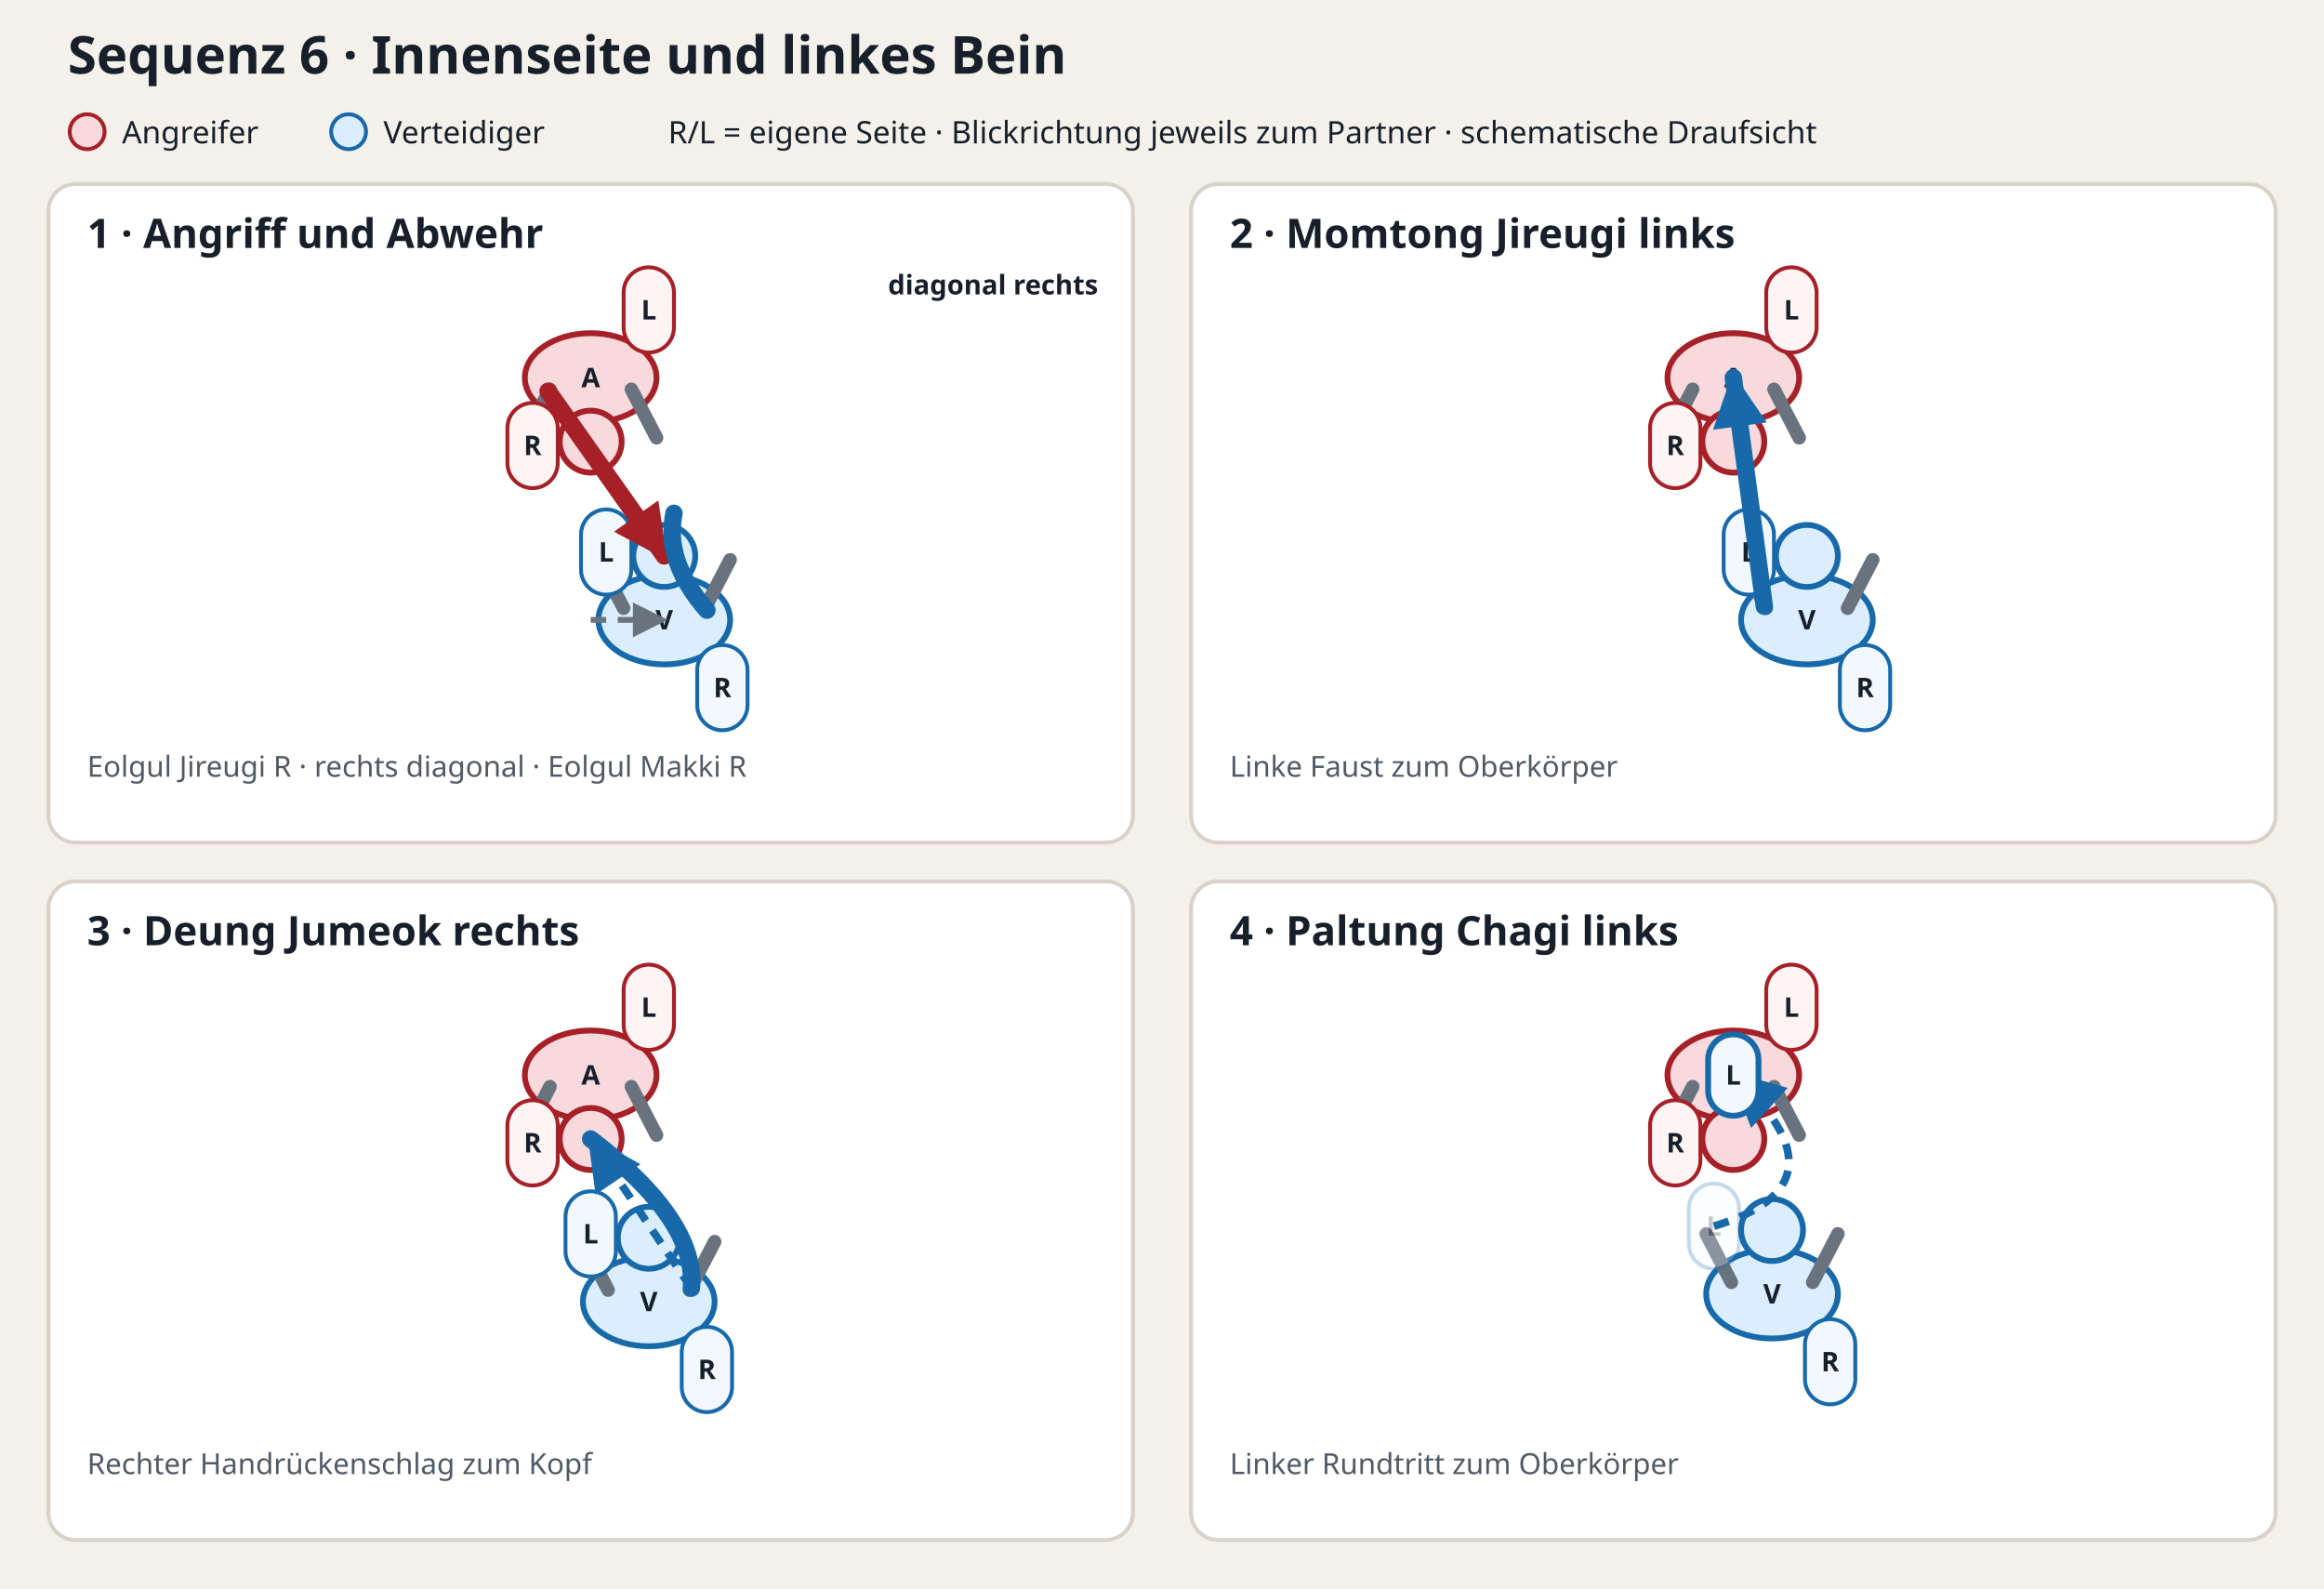
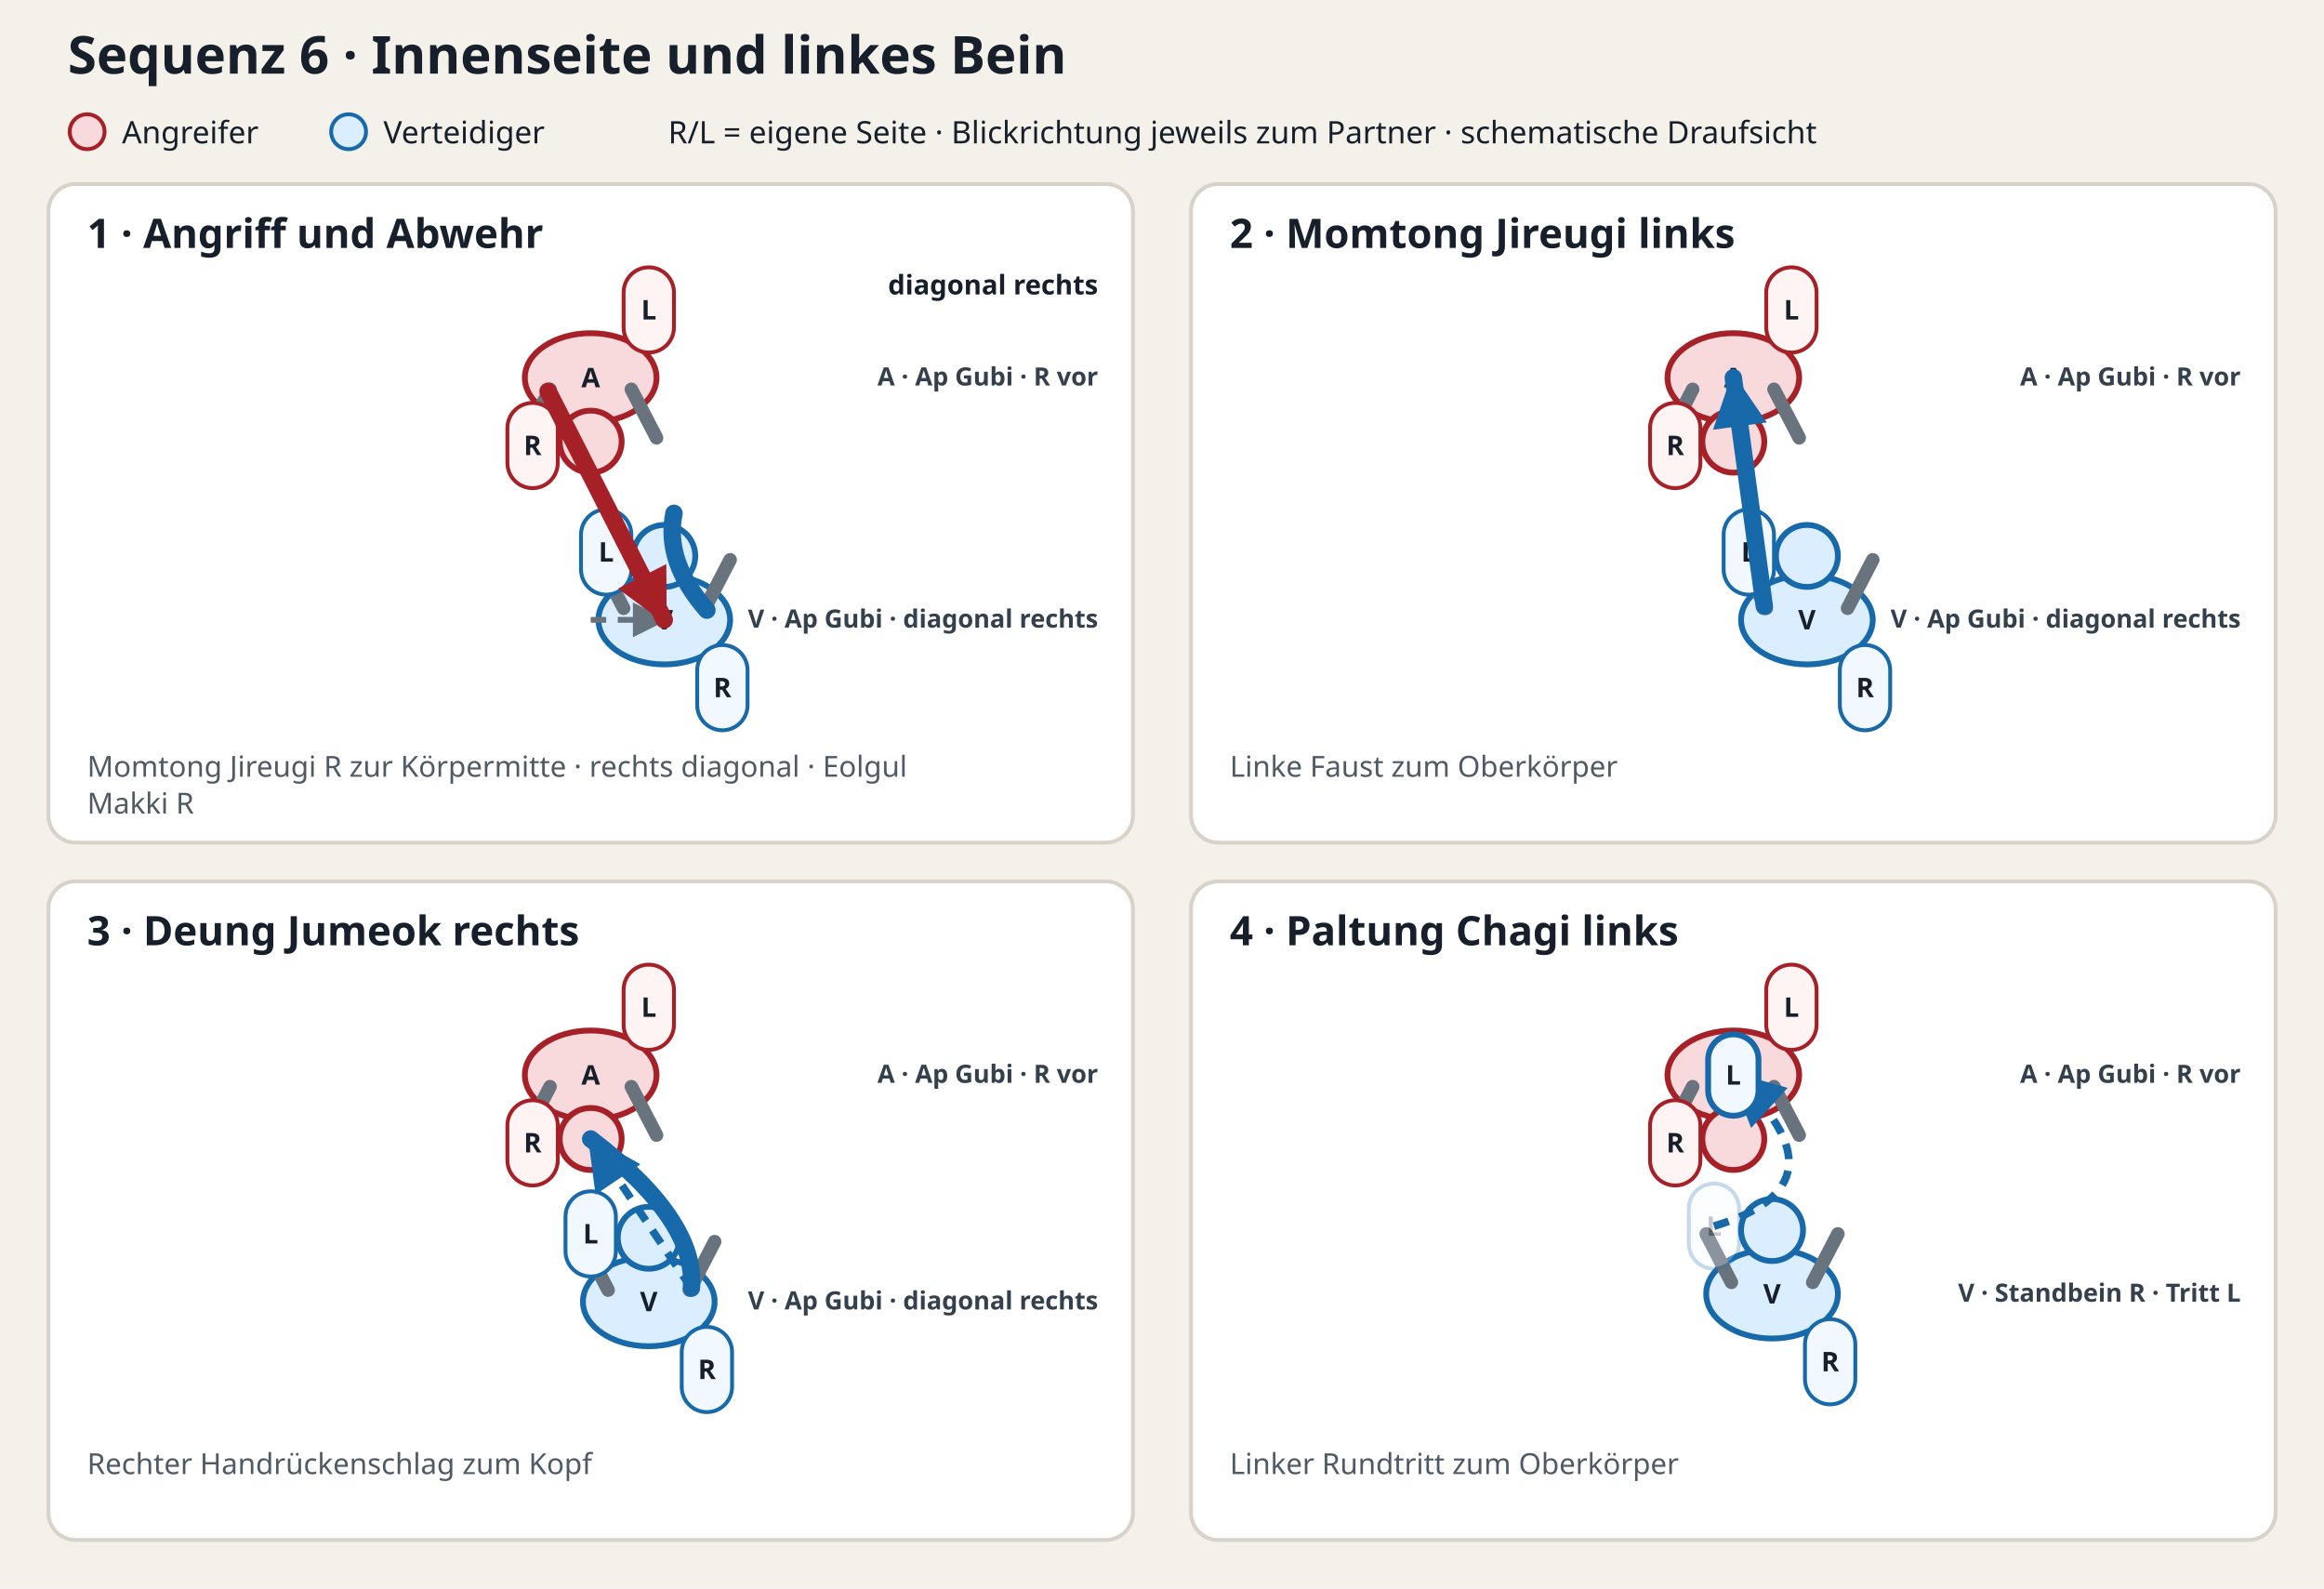
<svg xmlns="http://www.w3.org/2000/svg" viewBox="0 0 1200 820" role="img" aria-labelledby="title desc">
  <defs>
    <marker id="arrow-red" viewBox="0 0 10 10" refX="9" refY="5" markerWidth="7" markerHeight="7" orient="auto">
      <path d="M0 0L10 5L0 10z" fill="#a62028" />
    </marker>
    <marker id="arrow-blue" viewBox="0 0 10 10" refX="9" refY="5" markerWidth="7" markerHeight="7" orient="auto">
      <path d="M0 0L10 5L0 10z" fill="#1769aa" />
    </marker>
    <marker id="arrow-gray" viewBox="0 0 10 10" refX="9" refY="5" markerWidth="6" markerHeight="6" orient="auto">
      <path d="M0 0L10 5L0 10z" fill="#69737d" />
    </marker>
    <style>
-       .panel{fill:#fff;stroke:#d8d2c9;stroke-width:2}.panel-title{fill:#17202a;font:700 21px system-ui,sans-serif}.panel-title.compact{font-size:18px}.caption{fill:#4f5a65;font:15px system-ui,sans-serif}.legend,.move-label{fill:#17202a;font:16px system-ui,sans-serif}.move-label{font-size:14px;font-weight:650}.torso,.head{stroke-width:3}.attacker .torso,.attacker .head{fill:#f8d9dc;stroke:#a62028}.defender .torso,.defender .head{fill:#dbeeff;stroke:#1769aa}.limb{fill:none;stroke:#69737d;stroke-linecap:round;stroke-width:7}.active-red,.active-blue{fill:none;stroke-linecap:round;stroke-width:9}.active-red{stroke:#a62028}.active-blue{stroke:#1769aa}.foot{stroke-width:2}.attacker .foot{fill:#fff4f4;stroke:#a62028}.defender .foot{fill:#f1f8ff;stroke:#1769aa}.active-foot-red{fill:#fff4f4;stroke:#a62028;stroke-width:3}.active-foot-blue{fill:#f1f8ff;stroke:#1769aa;stroke-width:3}.ghost{opacity:.25}.side,.person-label{fill:#17202a;font:700 14px system-ui,sans-serif;text-anchor:middle;dominant-baseline:middle}.motion-red,.motion-blue,.motion-gray,.rotation{fill:none;stroke-width:4;stroke-dasharray:8 6}.motion-red{stroke:#a62028;marker-end:url(#arrow-red)}.motion-blue{stroke:#1769aa;marker-end:url(#arrow-blue)}.motion-gray{stroke:#69737d;stroke-width:3;marker-end:url(#arrow-gray)}.rotation{stroke:#1769aa;marker-end:url(#arrow-blue)}
+       .panel{fill:#fff;stroke:#d8d2c9;stroke-width:2}.panel-title{fill:#17202a;font:700 21px system-ui,sans-serif}.panel-title.compact{font-size:18px}.caption{fill:#4f5a65;font:15px system-ui,sans-serif}.legend,.move-label{fill:#17202a;font:16px system-ui,sans-serif}.move-label{font-size:14px;font-weight:650}.stance-label{fill:#34404b;font:700 13px system-ui,sans-serif;text-anchor:end}.torso,.head{stroke-width:3}.attacker .torso,.attacker .head{fill:#f8d9dc;stroke:#a62028}.defender .torso,.defender .head{fill:#dbeeff;stroke:#1769aa}.limb{fill:none;stroke:#69737d;stroke-linecap:round;stroke-width:7}.active-red,.active-blue{fill:none;stroke-linecap:round;stroke-width:9}.active-red{stroke:#a62028}.active-blue{stroke:#1769aa}.foot{stroke-width:2}.attacker .foot{fill:#fff4f4;stroke:#a62028}.defender .foot{fill:#f1f8ff;stroke:#1769aa}.active-foot-red{fill:#fff4f4;stroke:#a62028;stroke-width:3}.active-foot-blue{fill:#f1f8ff;stroke:#1769aa;stroke-width:3}.ghost{opacity:.25}.side,.person-label{fill:#17202a;font:700 14px system-ui,sans-serif;text-anchor:middle;dominant-baseline:middle}.motion-red,.motion-blue,.motion-gray,.rotation{fill:none;stroke-width:4;stroke-dasharray:8 6}.motion-red{stroke:#a62028;marker-end:url(#arrow-red)}.motion-blue{stroke:#1769aa;marker-end:url(#arrow-blue)}.motion-gray{stroke:#69737d;stroke-width:3;marker-end:url(#arrow-gray)}.rotation{stroke:#1769aa;marker-end:url(#arrow-blue)}
    </style>
  </defs>
  <rect width="1200" height="820" fill="#f4f1eb" />
  <text x="35" y="38" fill="#17202a" font-family="system-ui, sans-serif" font-size="27" font-weight="750">Sequenz 6 · Innenseite und linkes Bein</text>
  <g id="sequence-6-legend" transform="translate(35 58)">
    <circle cx="10" cy="10" r="9" fill="#f8d9dc" stroke="#a62028" stroke-width="2" />
    <text class="legend" x="28" y="16">Angreifer</text>
    <circle cx="145" cy="10" r="9" fill="#dbeeff" stroke="#1769aa" stroke-width="2" />
    <text class="legend" x="163" y="16">Verteidiger</text>
    <text class="legend" x="310" y="16">R/L = eigene Seite · Blickrichtung jeweils zum Partner · schematische Draufsicht</text>
  </g>
  <g id="sequence-6-phase-1" class="phase">
    <rect class="panel" x="25" y="95" width="560" height="340" rx="14" />
    <text class="panel-title" x="45" y="128">1 · Angriff und Abwehr</text>
    <g id="sequence-6-phase-1-attacker" class="person attacker">
      <ellipse class="torso" cx="305" cy="195" rx="34" ry="23" />
      <circle class="head" cx="305" cy="228" r="16" />
      <text class="person-label" x="305" y="195">A</text>
      <line class="limb" x1="284" y1="201" x2="271" y2="226" />
      <line class="limb" x1="326" y1="201" x2="339" y2="226" />
      <g id="sequence-6-phase-1-attacker-foot-l">
        <rect class="foot" x="322" y="138" width="26" height="44" rx="13" />
        <text class="side" x="335" y="160">L</text>
      </g>
      <g id="sequence-6-phase-1-attacker-foot-r">
        <rect class="foot" x="262" y="208" width="26" height="44" rx="13" />
        <text class="side" x="275" y="230">R</text>
      </g>
    </g>
    <g id="sequence-6-phase-1-defender" class="person defender">
      <ellipse class="torso" cx="343" cy="320" rx="34" ry="23" />
      <circle class="head" cx="343" cy="287" r="16" />
      <text class="person-label" x="343" y="320">V</text>
      <line class="limb" x1="322" y1="314" x2="309" y2="289" />
      <line class="limb" x1="364" y1="314" x2="377" y2="289" />
      <g id="sequence-6-phase-1-defender-foot-l">
        <rect class="foot" x="300" y="263" width="26" height="44" rx="13" />
        <text class="side" x="313" y="285">L</text>
      </g>
      <g id="sequence-6-phase-1-defender-foot-r">
        <rect class="foot" x="360" y="333" width="26" height="44" rx="13" />
        <text class="side" x="373" y="355">R</text>
      </g>
    </g>
    <g id="sequence-6-phase-1-movement" class="movement">
      <path class="motion-gray" d="M 305 320 L 343 320" />
      <text class="move-label" x="567" y="152" text-anchor="end">diagonal rechts</text>
    </g>
    <g id="sequence-6-phase-1-action-1" class="action action-punch">
-       <path class="active-red" d="M 283 202 L 343 287" />
-       <path class="motion-red" d="M 283 202 L 343 287" />
+       <path class="active-red" d="M 283 202 L 343 320" />
+       <path class="motion-red" d="M 283 202 L 343 320" />
    </g>
    <g id="sequence-6-phase-1-action-2" class="action action-block">
      <path class="active-blue" d="M 365 315 Q 343 290 348 265" />
    </g>
-     <text class="caption" x="45" y="401">Eolgul Jireugi R · rechts diagonal · Eolgul Makki R</text>
+     <g id="sequence-6-phase-1-stances" class="stance-labels">
+       <text class="stance-label attacker-stance" x="567" y="199">A · Ap Gubi · R vor</text>
+       <text class="stance-label defender-stance" x="567" y="324">V · Ap Gubi · diagonal rechts</text>
+     </g>
+     <text class="caption" x="45" y="401">Momtong Jireugi R zur Körpermitte · rechts diagonal · Eolgul</text>
+     <text class="caption" x="45" y="420">Makki R</text>
  </g>
  <g id="sequence-6-phase-2" class="phase">
    <rect class="panel" x="615" y="95" width="560" height="340" rx="14" />
    <text class="panel-title" x="635" y="128">2 · Momtong Jireugi links</text>
    <g id="sequence-6-phase-2-attacker" class="person attacker">
      <ellipse class="torso" cx="895" cy="195" rx="34" ry="23" />
      <circle class="head" cx="895" cy="228" r="16" />
      <text class="person-label" x="895" y="195">A</text>
      <line class="limb" x1="874" y1="201" x2="861" y2="226" />
      <line class="limb" x1="916" y1="201" x2="929" y2="226" />
      <g id="sequence-6-phase-2-attacker-foot-l">
        <rect class="foot" x="912" y="138" width="26" height="44" rx="13" />
        <text class="side" x="925" y="160">L</text>
      </g>
      <g id="sequence-6-phase-2-attacker-foot-r">
        <rect class="foot" x="852" y="208" width="26" height="44" rx="13" />
        <text class="side" x="865" y="230">R</text>
      </g>
    </g>
    <g id="sequence-6-phase-2-defender" class="person defender">
      <ellipse class="torso" cx="933" cy="320" rx="34" ry="23" />
      <circle class="head" cx="933" cy="287" r="16" />
      <text class="person-label" x="933" y="320">V</text>
      <line class="limb" x1="912" y1="314" x2="899" y2="289" />
      <line class="limb" x1="954" y1="314" x2="967" y2="289" />
      <g id="sequence-6-phase-2-defender-foot-l">
        <rect class="foot" x="890" y="263" width="26" height="44" rx="13" />
        <text class="side" x="903" y="285">L</text>
      </g>
      <g id="sequence-6-phase-2-defender-foot-r">
        <rect class="foot" x="950" y="333" width="26" height="44" rx="13" />
        <text class="side" x="963" y="355">R</text>
      </g>
    </g>
    <g id="sequence-6-phase-2-action-1" class="action action-punch">
      <path class="active-blue" d="M 911 313 L 895 195" />
      <path class="motion-blue" d="M 911 313 L 895 195" />
    </g>
+     <g id="sequence-6-phase-2-stances" class="stance-labels">
+       <text class="stance-label attacker-stance" x="1157" y="199">A · Ap Gubi · R vor</text>
+       <text class="stance-label defender-stance" x="1157" y="324">V · Ap Gubi · diagonal rechts</text>
+     </g>
    <text class="caption" x="635" y="401">Linke Faust zum Oberkörper</text>
  </g>
  <g id="sequence-6-phase-3" class="phase">
    <rect class="panel" x="25" y="455" width="560" height="340" rx="14" />
    <text class="panel-title" x="45" y="488">3 · Deung Jumeok rechts</text>
    <g id="sequence-6-phase-3-attacker" class="person attacker">
      <ellipse class="torso" cx="305" cy="555" rx="34" ry="23" />
      <circle class="head" cx="305" cy="588" r="16" />
      <text class="person-label" x="305" y="555">A</text>
      <line class="limb" x1="284" y1="561" x2="271" y2="586" />
      <line class="limb" x1="326" y1="561" x2="339" y2="586" />
      <g id="sequence-6-phase-3-attacker-foot-l">
        <rect class="foot" x="322" y="498" width="26" height="44" rx="13" />
        <text class="side" x="335" y="520">L</text>
      </g>
      <g id="sequence-6-phase-3-attacker-foot-r">
        <rect class="foot" x="262" y="568" width="26" height="44" rx="13" />
        <text class="side" x="275" y="590">R</text>
      </g>
    </g>
    <g id="sequence-6-phase-3-defender" class="person defender">
      <ellipse class="torso" cx="335" cy="672" rx="34" ry="23" />
      <circle class="head" cx="335" cy="639" r="16" />
      <text class="person-label" x="335" y="672">V</text>
      <line class="limb" x1="314" y1="666" x2="301" y2="641" />
      <line class="limb" x1="356" y1="666" x2="369" y2="641" />
      <g id="sequence-6-phase-3-defender-foot-l">
        <rect class="foot" x="292" y="615" width="26" height="44" rx="13" />
        <text class="side" x="305" y="637">L</text>
      </g>
      <g id="sequence-6-phase-3-defender-foot-r">
        <rect class="foot" x="352" y="685" width="26" height="44" rx="13" />
        <text class="side" x="365" y="707">R</text>
      </g>
    </g>
    <g id="sequence-6-phase-3-action-1" class="action action-backfist">
      <path class="active-blue" d="M 357 665 Q 360 630 305 588" />
      <path class="motion-blue" d="M 357 665 L 305 588" />
    </g>
+     <g id="sequence-6-phase-3-stances" class="stance-labels">
+       <text class="stance-label attacker-stance" x="567" y="559">A · Ap Gubi · R vor</text>
+       <text class="stance-label defender-stance" x="567" y="676">V · Ap Gubi · diagonal rechts</text>
+     </g>
    <text class="caption" x="45" y="761">Rechter Handrückenschlag zum Kopf</text>
  </g>
  <g id="sequence-6-phase-4" class="phase">
    <rect class="panel" x="615" y="455" width="560" height="340" rx="14" />
    <text class="panel-title" x="635" y="488">4 · Paltung Chagi links</text>
    <g id="sequence-6-phase-4-attacker" class="person attacker">
      <ellipse class="torso" cx="895" cy="555" rx="34" ry="23" />
      <circle class="head" cx="895" cy="588" r="16" />
      <text class="person-label" x="895" y="555">A</text>
      <line class="limb" x1="874" y1="561" x2="861" y2="586" />
      <line class="limb" x1="916" y1="561" x2="929" y2="586" />
      <g id="sequence-6-phase-4-attacker-foot-l">
        <rect class="foot" x="912" y="498" width="26" height="44" rx="13" />
        <text class="side" x="925" y="520">L</text>
      </g>
      <g id="sequence-6-phase-4-attacker-foot-r">
        <rect class="foot" x="852" y="568" width="26" height="44" rx="13" />
        <text class="side" x="865" y="590">R</text>
      </g>
    </g>
    <g id="sequence-6-phase-4-defender" class="person defender">
      <ellipse class="torso" cx="915" cy="668" rx="34" ry="23" />
      <circle class="head" cx="915" cy="635" r="16" />
      <text class="person-label" x="915" y="668">V</text>
      <line class="limb" x1="894" y1="662" x2="881" y2="637" />
      <line class="limb" x1="936" y1="662" x2="949" y2="637" />
      <g id="sequence-6-phase-4-defender-foot-l" class="ghost">
        <rect class="foot" x="872" y="611" width="26" height="44" rx="13" />
        <text class="side" x="885" y="633">L</text>
      </g>
      <g id="sequence-6-phase-4-defender-foot-r">
        <rect class="foot" x="932" y="681" width="26" height="44" rx="13" />
        <text class="side" x="945" y="703">R</text>
      </g>
    </g>
    <g id="sequence-6-phase-4-action-1" class="action action-roundkick">
      <path class="motion-blue" d="M 885 633 Q 957 611.5 895 555" />
      <rect class="active-foot-blue" x="882" y="534" width="26" height="42" rx="13" />
      <text class="side" x="895" y="555">L</text>
    </g>
+     <g id="sequence-6-phase-4-stances" class="stance-labels">
+       <text class="stance-label attacker-stance" x="1157" y="559">A · Ap Gubi · R vor</text>
+       <text class="stance-label defender-stance" x="1157" y="672">V · Standbein R · Tritt L</text>
+     </g>
    <text class="caption" x="635" y="761">Linker Rundtritt zum Oberkörper</text>
  </g>
</svg>
